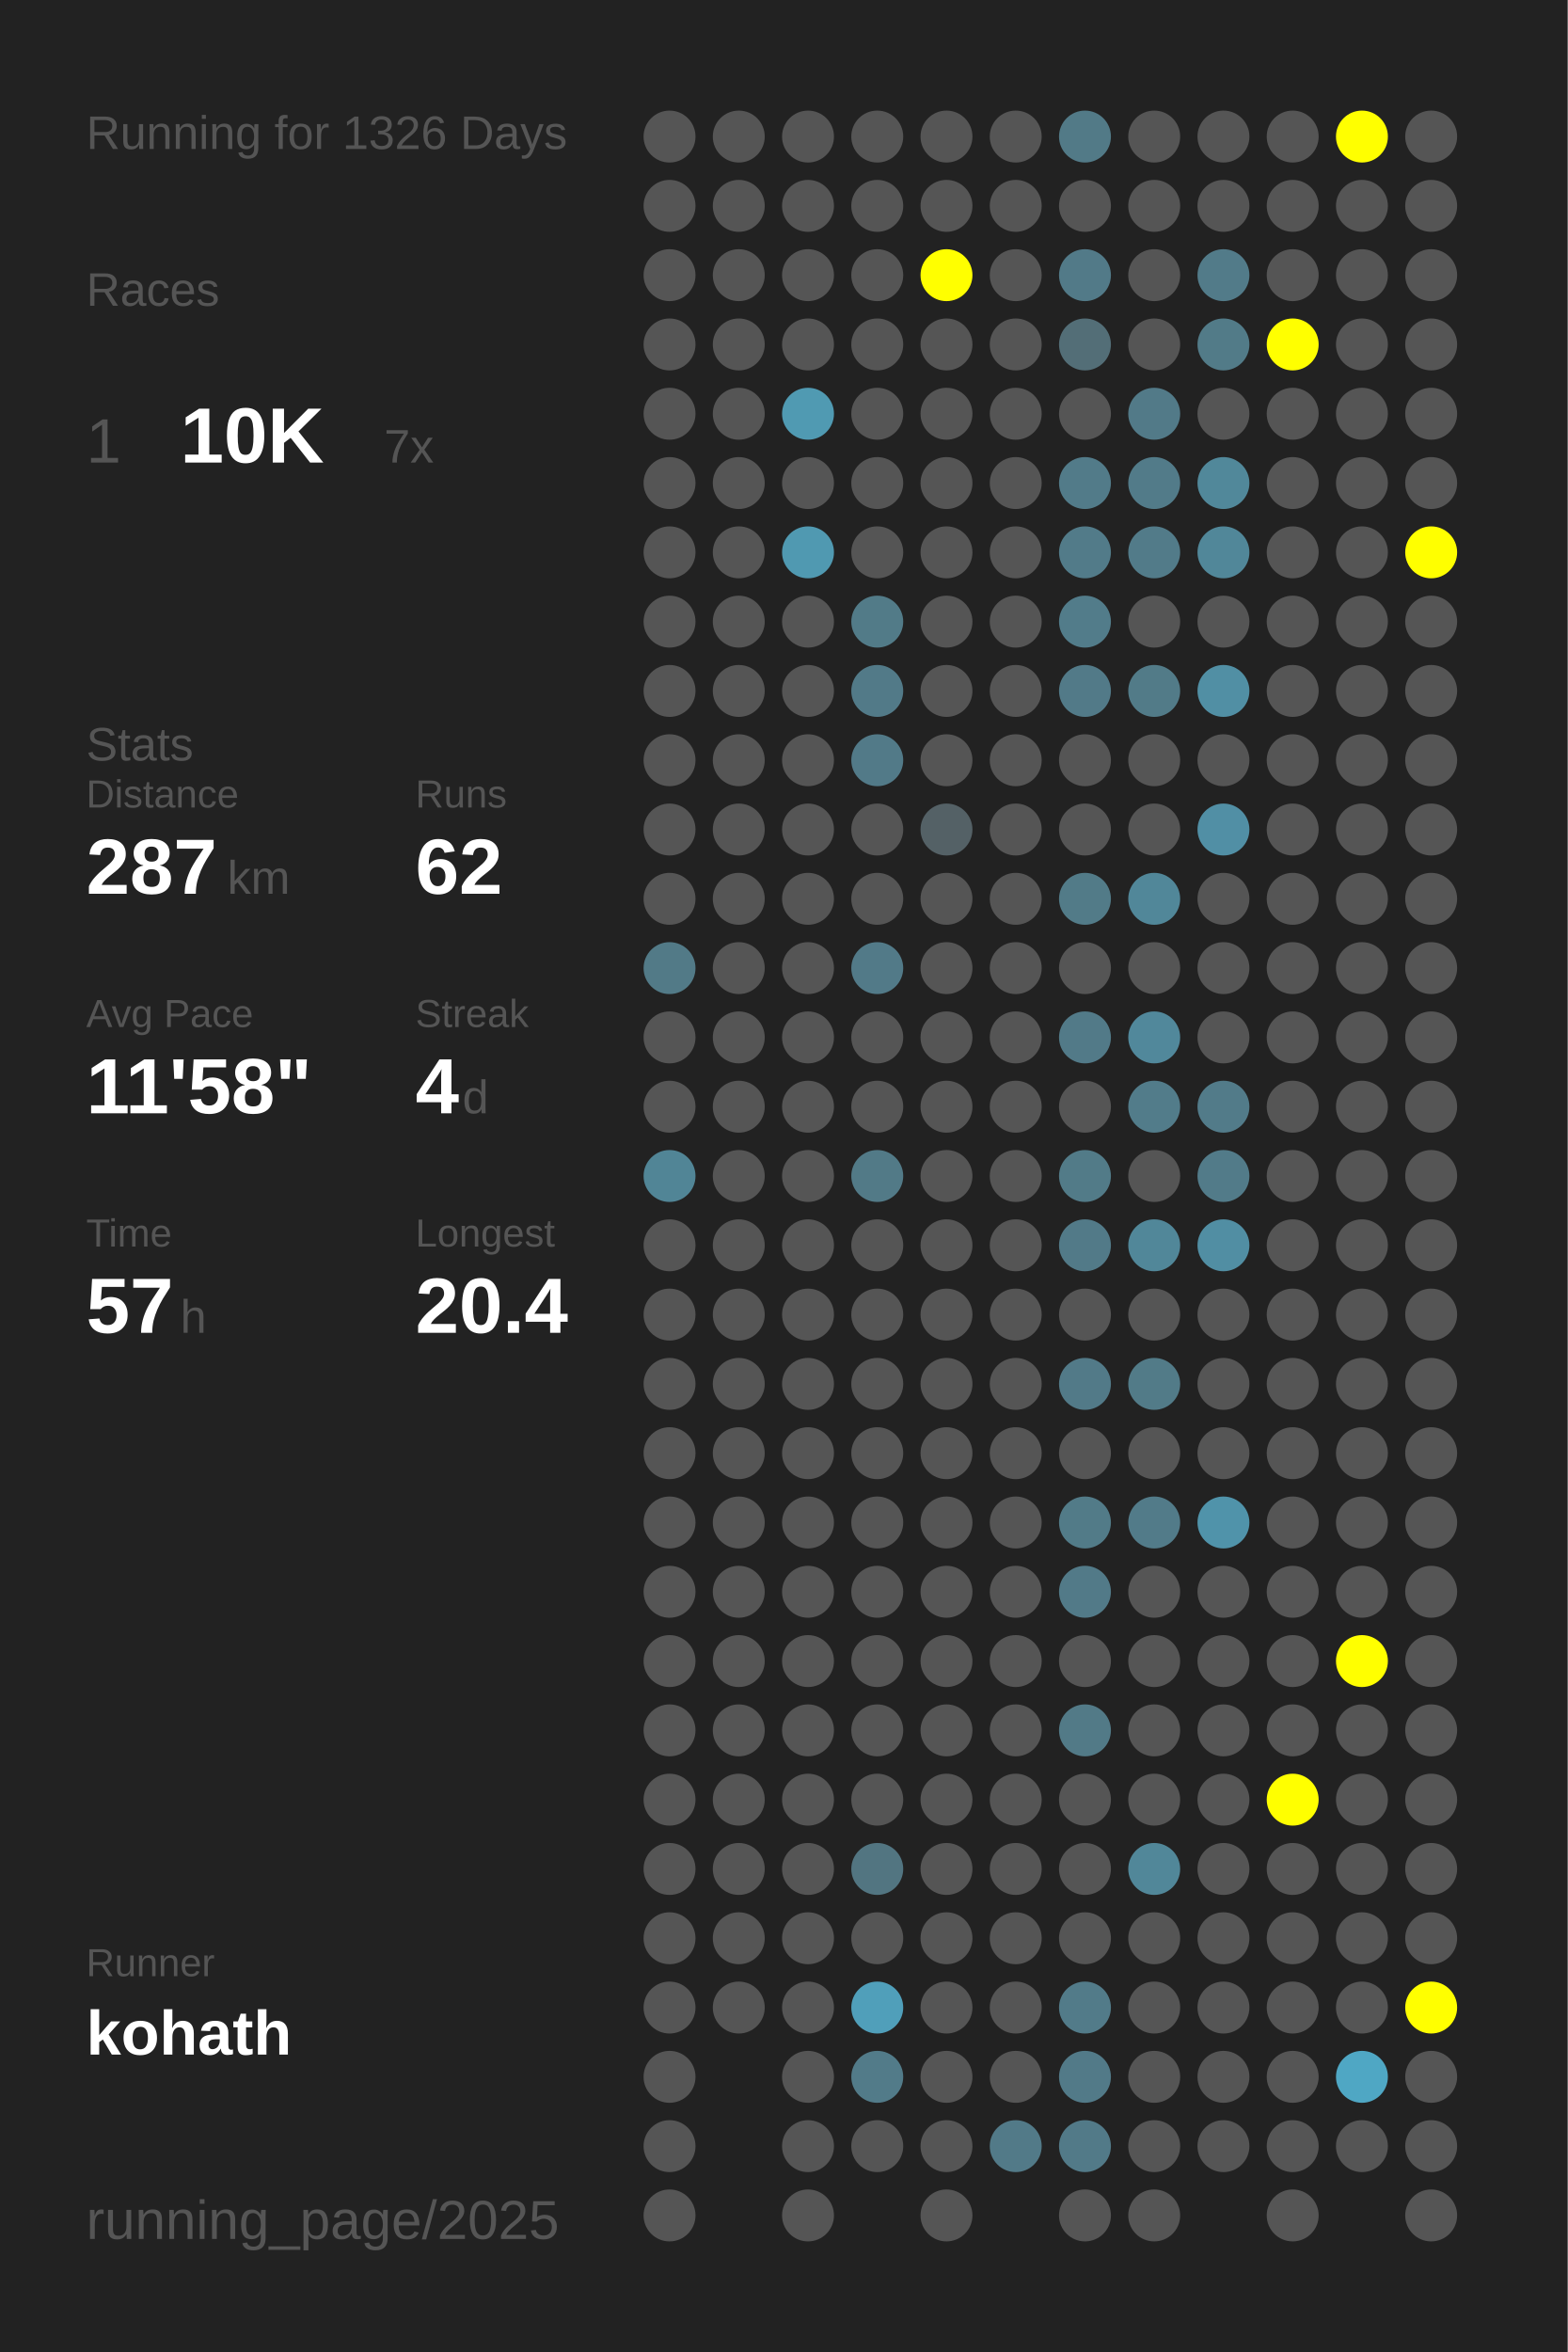
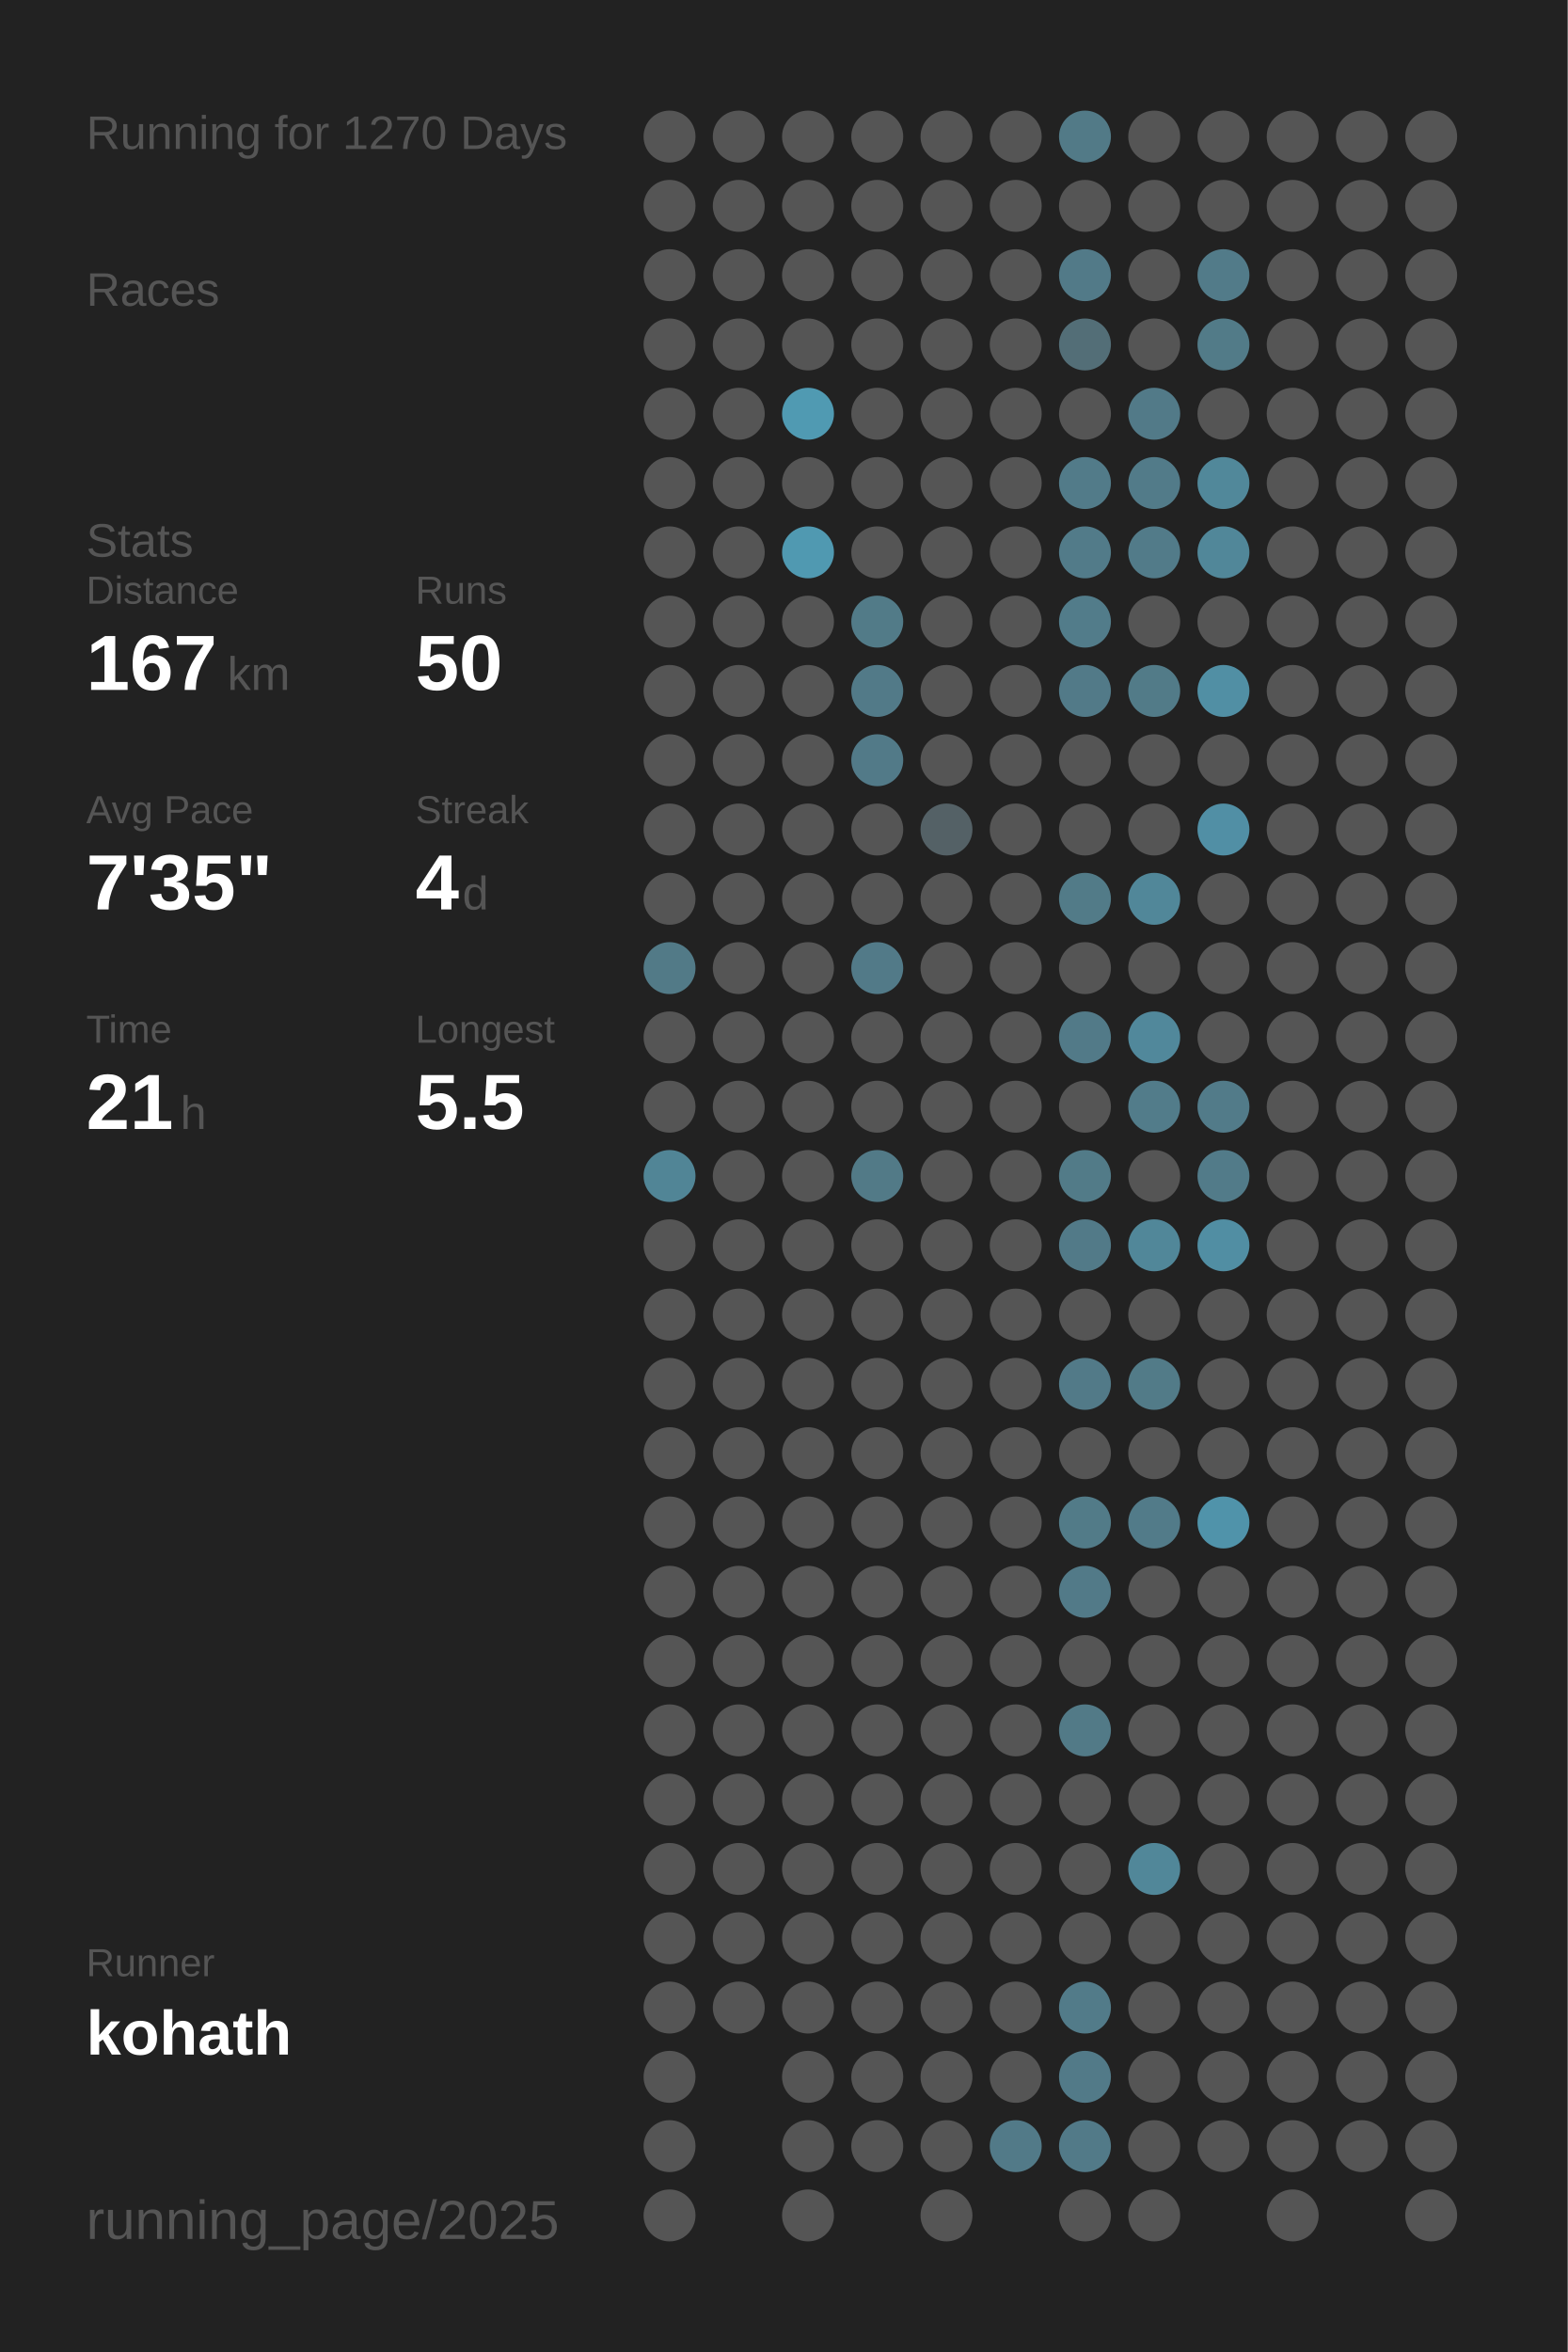
<svg xmlns="http://www.w3.org/2000/svg" baseProfile="full" height="300mm" version="1.1" viewBox="0,0,200,300" width="200mm">
  <defs />
  <rect fill="#222222" height="300" width="200" x="0" y="0" />
-   <text fill="#555555" style="font-size:6px; font-family:Arial;" x="11" y="19">Running for 1326 Days</text>
+   <text fill="#555555" style="font-size:6px; font-family:Arial;" x="11" y="19">Running for 1270 Days</text>
  <text fill="#555555" style="font-size:6px; font-family:Arial;" x="11" y="39">Races</text>
-   <text fill="#555555" style="font-size:8px; font-family:Arial;" x="11" y="59">1</text>
-   <text fill="#FFFFFF" style="font-size:10px; font-family:Arial; font-weight:bold;" x="23" y="59">10K</text>
-   <text fill="#555555" style="font-size:6px; font-family:Arial;" x="49" y="59">7x</text>
-   <text fill="#555555" style="font-size:6px; font-family:Arial;" x="11" y="97">Stats</text>
-   <text fill="#555555" style="font-size:5px; font-family:Arial;" x="11" y="103">Distance</text>
-   <text fill="#FFFFFF" style="font-size:10px; font-family:Arial; font-weight:bold;" x="11" y="114">287</text>
-   <text fill="#555555" style="font-size:6px; font-family:Arial;" x="29" y="114">km</text>
-   <text fill="#555555" style="font-size:5px; font-family:Arial;" x="53" y="103">Runs</text>
-   <text fill="#FFFFFF" style="font-size:10px; font-family:Arial; font-weight:bold;" x="53" y="114">62</text>
-   <text fill="#555555" style="font-size:5px; font-family:Arial;" x="11" y="131">Avg Pace</text>
-   <text fill="#FFFFFF" style="font-size:10px; font-family:Arial; font-weight:bold;" x="11" y="142">11'58"</text>
-   <text fill="#555555" style="font-size:5px; font-family:Arial;" x="53" y="131">Streak</text>
-   <text fill="#FFFFFF" style="font-size:10px; font-family:Arial; font-weight:bold;" x="53" y="142">4</text>
-   <text fill="#555555" style="font-size:6px; font-family:Arial;" x="59" y="142">d</text>
-   <text fill="#555555" style="font-size:5px; font-family:Arial;" x="11" y="159">Time</text>
-   <text fill="#FFFFFF" style="font-size:10px; font-family:Arial; font-weight:bold;" x="11" y="170">57</text>
-   <text fill="#555555" style="font-size:6px; font-family:Arial;" x="23" y="170">h</text>
-   <text fill="#555555" style="font-size:5px; font-family:Arial;" x="53" y="159">Longest</text>
-   <text fill="#FFFFFF" style="font-size:10px; font-family:Arial; font-weight:bold;" x="53" y="170">20.4</text>
+   <text fill="#555555" style="font-size:6px; font-family:Arial;" x="11" y="71">Stats</text>
+   <text fill="#555555" style="font-size:5px; font-family:Arial;" x="11" y="77">Distance</text>
+   <text fill="#FFFFFF" style="font-size:10px; font-family:Arial; font-weight:bold;" x="11" y="88">167</text>
+   <text fill="#555555" style="font-size:6px; font-family:Arial;" x="29" y="88">km</text>
+   <text fill="#555555" style="font-size:5px; font-family:Arial;" x="53" y="77">Runs</text>
+   <text fill="#FFFFFF" style="font-size:10px; font-family:Arial; font-weight:bold;" x="53" y="88">50</text>
+   <text fill="#555555" style="font-size:5px; font-family:Arial;" x="11" y="105">Avg Pace</text>
+   <text fill="#FFFFFF" style="font-size:10px; font-family:Arial; font-weight:bold;" x="11" y="116">7'35"</text>
+   <text fill="#555555" style="font-size:5px; font-family:Arial;" x="53" y="105">Streak</text>
+   <text fill="#FFFFFF" style="font-size:10px; font-family:Arial; font-weight:bold;" x="53" y="116">4</text>
+   <text fill="#555555" style="font-size:6px; font-family:Arial;" x="59" y="116">d</text>
+   <text fill="#555555" style="font-size:5px; font-family:Arial;" x="11" y="133">Time</text>
+   <text fill="#FFFFFF" style="font-size:10px; font-family:Arial; font-weight:bold;" x="11" y="144">21</text>
+   <text fill="#555555" style="font-size:6px; font-family:Arial;" x="23" y="144">h</text>
+   <text fill="#555555" style="font-size:5px; font-family:Arial;" x="53" y="133">Longest</text>
+   <text fill="#FFFFFF" style="font-size:10px; font-family:Arial; font-weight:bold;" x="53" y="144">5.5</text>
  <text fill="#555555" style="font-size:5px; font-family:Arial;" x="11" y="252.065">Runner</text>
  <text fill="#FFFFFF" style="font-size:8px; font-family:Arial; font-weight:bold;" x="11" y="262.065">kohath</text>
  <text fill="#555555" style="font-size:7px; font-family:Arial;" x="11" y="285.581">running_page/2025</text>
  <circle cx="85.417" cy="17.419" fill="#555555" r="3.312" />
  <circle cx="85.417" cy="26.258" fill="#555555" r="3.312" />
  <circle cx="85.417" cy="35.097" fill="#555555" r="3.312" />
  <circle cx="85.417" cy="43.935" fill="#555555" r="3.312" />
  <circle cx="85.417" cy="52.774" fill="#555555" r="3.312" />
  <circle cx="85.417" cy="61.613" fill="#555555" r="3.312" />
  <circle cx="85.417" cy="70.452" fill="#555555" r="3.312" />
  <circle cx="85.417" cy="79.29" fill="#555555" r="3.312" />
  <circle cx="85.417" cy="88.129" fill="#555555" r="3.312" />
  <circle cx="85.417" cy="96.968" fill="#555555" r="3.312" />
  <circle cx="85.417" cy="105.806" fill="#555555" r="3.312" />
  <circle cx="85.417" cy="114.645" fill="#555555" r="3.312" />
  <circle cx="85.417" cy="123.484" fill="#527a87" r="3.312" />
  <circle cx="85.417" cy="132.323" fill="#555555" r="3.312" />
  <circle cx="85.417" cy="141.161" fill="#555555" r="3.312" />
  <circle cx="85.417" cy="150" fill="#518596" r="3.312" />
  <circle cx="85.417" cy="158.839" fill="#555555" r="3.312" />
  <circle cx="85.417" cy="167.677" fill="#555555" r="3.312" />
  <circle cx="85.417" cy="176.516" fill="#555555" r="3.312" />
  <circle cx="85.417" cy="185.355" fill="#555555" r="3.312" />
  <circle cx="85.417" cy="194.194" fill="#555555" r="3.312" />
  <circle cx="85.417" cy="203.032" fill="#555555" r="3.312" />
  <circle cx="85.417" cy="211.871" fill="#555555" r="3.312" />
  <circle cx="85.417" cy="220.71" fill="#555555" r="3.312" />
  <circle cx="85.417" cy="229.548" fill="#555555" r="3.312" />
  <circle cx="85.417" cy="238.387" fill="#555555" r="3.312" />
  <circle cx="85.417" cy="247.226" fill="#555555" r="3.312" />
  <circle cx="85.417" cy="256.065" fill="#555555" r="3.312" />
  <circle cx="85.417" cy="264.903" fill="#555555" r="3.312" />
  <circle cx="85.417" cy="273.742" fill="#555555" r="3.312" />
  <circle cx="85.417" cy="282.581" fill="#555555" r="3.312" />
  <circle cx="94.25" cy="17.419" fill="#555555" r="3.312" />
  <circle cx="94.25" cy="26.258" fill="#555555" r="3.312" />
  <circle cx="94.25" cy="35.097" fill="#555555" r="3.312" />
  <circle cx="94.25" cy="43.935" fill="#555555" r="3.312" />
  <circle cx="94.25" cy="52.774" fill="#555555" r="3.312" />
  <circle cx="94.25" cy="61.613" fill="#555555" r="3.312" />
  <circle cx="94.25" cy="70.452" fill="#555555" r="3.312" />
  <circle cx="94.25" cy="79.29" fill="#555555" r="3.312" />
  <circle cx="94.25" cy="88.129" fill="#555555" r="3.312" />
  <circle cx="94.25" cy="96.968" fill="#555555" r="3.312" />
  <circle cx="94.25" cy="105.806" fill="#555555" r="3.312" />
  <circle cx="94.25" cy="114.645" fill="#555555" r="3.312" />
  <circle cx="94.25" cy="123.484" fill="#555555" r="3.312" />
  <circle cx="94.25" cy="132.323" fill="#555555" r="3.312" />
  <circle cx="94.25" cy="141.161" fill="#555555" r="3.312" />
  <circle cx="94.25" cy="150" fill="#555555" r="3.312" />
  <circle cx="94.25" cy="158.839" fill="#555555" r="3.312" />
  <circle cx="94.25" cy="167.677" fill="#555555" r="3.312" />
  <circle cx="94.25" cy="176.516" fill="#555555" r="3.312" />
  <circle cx="94.25" cy="185.355" fill="#555555" r="3.312" />
  <circle cx="94.25" cy="194.194" fill="#555555" r="3.312" />
  <circle cx="94.25" cy="203.032" fill="#555555" r="3.312" />
  <circle cx="94.25" cy="211.871" fill="#555555" r="3.312" />
  <circle cx="94.25" cy="220.71" fill="#555555" r="3.312" />
  <circle cx="94.25" cy="229.548" fill="#555555" r="3.312" />
  <circle cx="94.25" cy="238.387" fill="#555555" r="3.312" />
  <circle cx="94.25" cy="247.226" fill="#555555" r="3.312" />
  <circle cx="94.25" cy="256.065" fill="#555555" r="3.312" />
  <circle cx="103.083" cy="17.419" fill="#555555" r="3.312" />
  <circle cx="103.083" cy="26.258" fill="#555555" r="3.312" />
  <circle cx="103.083" cy="35.097" fill="#555555" r="3.312" />
  <circle cx="103.083" cy="43.935" fill="#555555" r="3.312" />
  <circle cx="103.083" cy="52.774" fill="#509ab2" r="3.312" />
  <circle cx="103.083" cy="61.613" fill="#555555" r="3.312" />
  <circle cx="103.083" cy="70.452" fill="#5099b1" r="3.312" />
  <circle cx="103.083" cy="79.29" fill="#555555" r="3.312" />
  <circle cx="103.083" cy="88.129" fill="#555555" r="3.312" />
  <circle cx="103.083" cy="96.968" fill="#555555" r="3.312" />
  <circle cx="103.083" cy="105.806" fill="#555555" r="3.312" />
  <circle cx="103.083" cy="114.645" fill="#555555" r="3.312" />
  <circle cx="103.083" cy="123.484" fill="#555555" r="3.312" />
  <circle cx="103.083" cy="132.323" fill="#555555" r="3.312" />
  <circle cx="103.083" cy="141.161" fill="#555555" r="3.312" />
  <circle cx="103.083" cy="150" fill="#555555" r="3.312" />
  <circle cx="103.083" cy="158.839" fill="#555555" r="3.312" />
  <circle cx="103.083" cy="167.677" fill="#555555" r="3.312" />
  <circle cx="103.083" cy="176.516" fill="#555555" r="3.312" />
  <circle cx="103.083" cy="185.355" fill="#555555" r="3.312" />
  <circle cx="103.083" cy="194.194" fill="#555555" r="3.312" />
  <circle cx="103.083" cy="203.032" fill="#555555" r="3.312" />
  <circle cx="103.083" cy="211.871" fill="#555555" r="3.312" />
  <circle cx="103.083" cy="220.71" fill="#555555" r="3.312" />
  <circle cx="103.083" cy="229.548" fill="#555555" r="3.312" />
  <circle cx="103.083" cy="238.387" fill="#555555" r="3.312" />
  <circle cx="103.083" cy="247.226" fill="#555555" r="3.312" />
  <circle cx="103.083" cy="256.065" fill="#555555" r="3.312" />
  <circle cx="103.083" cy="264.903" fill="#555555" r="3.312" />
  <circle cx="103.083" cy="273.742" fill="#555555" r="3.312" />
  <circle cx="103.083" cy="282.581" fill="#555555" r="3.312" />
  <circle cx="111.917" cy="17.419" fill="#555555" r="3.312" />
  <circle cx="111.917" cy="26.258" fill="#555555" r="3.312" />
  <circle cx="111.917" cy="35.097" fill="#555555" r="3.312" />
  <circle cx="111.917" cy="43.935" fill="#555555" r="3.312" />
  <circle cx="111.917" cy="52.774" fill="#555555" r="3.312" />
  <circle cx="111.917" cy="61.613" fill="#555555" r="3.312" />
  <circle cx="111.917" cy="70.452" fill="#555555" r="3.312" />
  <circle cx="111.917" cy="79.29" fill="#527b88" r="3.312" />
  <circle cx="111.917" cy="88.129" fill="#527a88" r="3.312" />
  <circle cx="111.917" cy="96.968" fill="#527a88" r="3.312" />
  <circle cx="111.917" cy="105.806" fill="#555555" r="3.312" />
  <circle cx="111.917" cy="114.645" fill="#555555" r="3.312" />
  <circle cx="111.917" cy="123.484" fill="#527a88" r="3.312" />
  <circle cx="111.917" cy="132.323" fill="#555555" r="3.312" />
  <circle cx="111.917" cy="141.161" fill="#555555" r="3.312" />
  <circle cx="111.917" cy="150" fill="#527a87" r="3.312" />
  <circle cx="111.917" cy="158.839" fill="#555555" r="3.312" />
  <circle cx="111.917" cy="167.677" fill="#555555" r="3.312" />
  <circle cx="111.917" cy="176.516" fill="#555555" r="3.312" />
  <circle cx="111.917" cy="185.355" fill="#555555" r="3.312" />
  <circle cx="111.917" cy="194.194" fill="#555555" r="3.312" />
  <circle cx="111.917" cy="203.032" fill="#555555" r="3.312" />
  <circle cx="111.917" cy="211.871" fill="#555555" r="3.312" />
  <circle cx="111.917" cy="220.71" fill="#555555" r="3.312" />
  <circle cx="111.917" cy="229.548" fill="#555555" r="3.312" />
-   <circle cx="111.917" cy="238.387" fill="#527581" r="3.312" />
+   <circle cx="111.917" cy="238.387" fill="#555555" r="3.312" />
  <circle cx="111.917" cy="247.226" fill="#555555" r="3.312" />
-   <circle cx="111.917" cy="256.065" fill="#509fba" r="3.312" />
-   <circle cx="111.917" cy="264.903" fill="#527b89" r="3.312" />
+   <circle cx="111.917" cy="256.065" fill="#555555" r="3.312" />
+   <circle cx="111.917" cy="264.903" fill="#555555" r="3.312" />
  <circle cx="111.917" cy="273.742" fill="#555555" r="3.312" />
  <circle cx="120.75" cy="17.419" fill="#555555" r="3.312" />
  <circle cx="120.75" cy="26.258" fill="#555555" r="3.312" />
-   <circle cx="120.75" cy="35.097" fill="#FFFF00" r="3.312" />
+   <circle cx="120.75" cy="35.097" fill="#555555" r="3.312" />
  <circle cx="120.75" cy="43.935" fill="#555555" r="3.312" />
  <circle cx="120.75" cy="52.774" fill="#555555" r="3.312" />
  <circle cx="120.75" cy="61.613" fill="#555555" r="3.312" />
  <circle cx="120.75" cy="70.452" fill="#555555" r="3.312" />
  <circle cx="120.75" cy="79.29" fill="#555555" r="3.312" />
  <circle cx="120.75" cy="88.129" fill="#555555" r="3.312" />
  <circle cx="120.75" cy="96.968" fill="#555555" r="3.312" />
  <circle cx="120.75" cy="105.806" fill="#546166" r="3.312" />
  <circle cx="120.75" cy="114.645" fill="#555555" r="3.312" />
  <circle cx="120.75" cy="123.484" fill="#555555" r="3.312" />
  <circle cx="120.75" cy="132.323" fill="#555555" r="3.312" />
  <circle cx="120.75" cy="141.161" fill="#555555" r="3.312" />
  <circle cx="120.75" cy="150" fill="#555555" r="3.312" />
  <circle cx="120.75" cy="158.839" fill="#555555" r="3.312" />
  <circle cx="120.75" cy="167.677" fill="#555555" r="3.312" />
  <circle cx="120.75" cy="176.516" fill="#555555" r="3.312" />
  <circle cx="120.75" cy="185.355" fill="#555555" r="3.312" />
  <circle cx="120.75" cy="194.194" fill="#555555" r="3.312" />
  <circle cx="120.75" cy="203.032" fill="#555555" r="3.312" />
  <circle cx="120.75" cy="211.871" fill="#555555" r="3.312" />
  <circle cx="120.75" cy="220.71" fill="#555555" r="3.312" />
  <circle cx="120.75" cy="229.548" fill="#555555" r="3.312" />
  <circle cx="120.75" cy="238.387" fill="#555555" r="3.312" />
  <circle cx="120.75" cy="247.226" fill="#555555" r="3.312" />
  <circle cx="120.75" cy="256.065" fill="#555555" r="3.312" />
  <circle cx="120.75" cy="264.903" fill="#555555" r="3.312" />
  <circle cx="120.75" cy="273.742" fill="#555555" r="3.312" />
  <circle cx="120.75" cy="282.581" fill="#555555" r="3.312" />
  <circle cx="129.583" cy="17.419" fill="#555555" r="3.312" />
  <circle cx="129.583" cy="26.258" fill="#555555" r="3.312" />
  <circle cx="129.583" cy="35.097" fill="#555555" r="3.312" />
  <circle cx="129.583" cy="43.935" fill="#555555" r="3.312" />
  <circle cx="129.583" cy="52.774" fill="#555555" r="3.312" />
  <circle cx="129.583" cy="61.613" fill="#555555" r="3.312" />
  <circle cx="129.583" cy="70.452" fill="#555555" r="3.312" />
  <circle cx="129.583" cy="79.29" fill="#555555" r="3.312" />
  <circle cx="129.583" cy="88.129" fill="#555555" r="3.312" />
  <circle cx="129.583" cy="96.968" fill="#555555" r="3.312" />
  <circle cx="129.583" cy="105.806" fill="#555555" r="3.312" />
  <circle cx="129.583" cy="114.645" fill="#555555" r="3.312" />
  <circle cx="129.583" cy="123.484" fill="#555555" r="3.312" />
  <circle cx="129.583" cy="132.323" fill="#555555" r="3.312" />
  <circle cx="129.583" cy="141.161" fill="#555555" r="3.312" />
  <circle cx="129.583" cy="150" fill="#555555" r="3.312" />
  <circle cx="129.583" cy="158.839" fill="#555555" r="3.312" />
  <circle cx="129.583" cy="167.677" fill="#555555" r="3.312" />
  <circle cx="129.583" cy="176.516" fill="#555555" r="3.312" />
  <circle cx="129.583" cy="185.355" fill="#555555" r="3.312" />
  <circle cx="129.583" cy="194.194" fill="#555555" r="3.312" />
  <circle cx="129.583" cy="203.032" fill="#555555" r="3.312" />
  <circle cx="129.583" cy="211.871" fill="#555555" r="3.312" />
  <circle cx="129.583" cy="220.71" fill="#555555" r="3.312" />
  <circle cx="129.583" cy="229.548" fill="#555555" r="3.312" />
  <circle cx="129.583" cy="238.387" fill="#555555" r="3.312" />
  <circle cx="129.583" cy="247.226" fill="#555555" r="3.312" />
  <circle cx="129.583" cy="256.065" fill="#555555" r="3.312" />
  <circle cx="129.583" cy="264.903" fill="#555555" r="3.312" />
  <circle cx="129.583" cy="273.742" fill="#527a88" r="3.312" />
  <circle cx="138.417" cy="17.419" fill="#527a87" r="3.312" />
  <circle cx="138.417" cy="26.258" fill="#555555" r="3.312" />
  <circle cx="138.417" cy="35.097" fill="#527a88" r="3.312" />
  <circle cx="138.417" cy="43.935" fill="#536e77" r="3.312" />
  <circle cx="138.417" cy="52.774" fill="#555555" r="3.312" />
  <circle cx="138.417" cy="61.613" fill="#527b89" r="3.312" />
  <circle cx="138.417" cy="70.452" fill="#527b89" r="3.312" />
  <circle cx="138.417" cy="79.29" fill="#527c8a" r="3.312" />
  <circle cx="138.417" cy="88.129" fill="#527a88" r="3.312" />
  <circle cx="138.417" cy="96.968" fill="#555555" r="3.312" />
  <circle cx="138.417" cy="105.806" fill="#555555" r="3.312" />
  <circle cx="138.417" cy="114.645" fill="#527b88" r="3.312" />
  <circle cx="138.417" cy="123.484" fill="#555555" r="3.312" />
  <circle cx="138.417" cy="132.323" fill="#527a88" r="3.312" />
  <circle cx="138.417" cy="141.161" fill="#555555" r="3.312" />
  <circle cx="138.417" cy="150" fill="#527b88" r="3.312" />
  <circle cx="138.417" cy="158.839" fill="#527a88" r="3.312" />
  <circle cx="138.417" cy="167.677" fill="#555555" r="3.312" />
  <circle cx="138.417" cy="176.516" fill="#527a88" r="3.312" />
  <circle cx="138.417" cy="185.355" fill="#555555" r="3.312" />
  <circle cx="138.417" cy="194.194" fill="#527b88" r="3.312" />
  <circle cx="138.417" cy="203.032" fill="#527a88" r="3.312" />
  <circle cx="138.417" cy="211.871" fill="#555555" r="3.312" />
  <circle cx="138.417" cy="220.71" fill="#527a87" r="3.312" />
  <circle cx="138.417" cy="229.548" fill="#555555" r="3.312" />
  <circle cx="138.417" cy="238.387" fill="#555555" r="3.312" />
  <circle cx="138.417" cy="247.226" fill="#555555" r="3.312" />
  <circle cx="138.417" cy="256.065" fill="#527b89" r="3.312" />
  <circle cx="138.417" cy="264.903" fill="#527a88" r="3.312" />
  <circle cx="138.417" cy="273.742" fill="#527a88" r="3.312" />
  <circle cx="138.417" cy="282.581" fill="#555555" r="3.312" />
  <circle cx="147.25" cy="17.419" fill="#555555" r="3.312" />
  <circle cx="147.25" cy="26.258" fill="#555555" r="3.312" />
  <circle cx="147.25" cy="35.097" fill="#555555" r="3.312" />
  <circle cx="147.25" cy="43.935" fill="#555555" r="3.312" />
  <circle cx="147.25" cy="52.774" fill="#527a88" r="3.312" />
  <circle cx="147.25" cy="61.613" fill="#527b89" r="3.312" />
  <circle cx="147.25" cy="70.452" fill="#527b89" r="3.312" />
  <circle cx="147.25" cy="79.29" fill="#555555" r="3.312" />
  <circle cx="147.25" cy="88.129" fill="#527b88" r="3.312" />
  <circle cx="147.25" cy="96.968" fill="#555555" r="3.312" />
  <circle cx="147.25" cy="105.806" fill="#555555" r="3.312" />
  <circle cx="147.25" cy="114.645" fill="#518799" r="3.312" />
  <circle cx="147.25" cy="123.484" fill="#555555" r="3.312" />
  <circle cx="147.25" cy="132.323" fill="#51889b" r="3.312" />
  <circle cx="147.25" cy="141.161" fill="#527c8a" r="3.312" />
  <circle cx="147.25" cy="150" fill="#555555" r="3.312" />
  <circle cx="147.25" cy="158.839" fill="#518799" r="3.312" />
  <circle cx="147.25" cy="167.677" fill="#555555" r="3.312" />
  <circle cx="147.25" cy="176.516" fill="#527b88" r="3.312" />
  <circle cx="147.25" cy="185.355" fill="#555555" r="3.312" />
  <circle cx="147.25" cy="194.194" fill="#527b89" r="3.312" />
  <circle cx="147.25" cy="203.032" fill="#555555" r="3.312" />
  <circle cx="147.25" cy="211.871" fill="#555555" r="3.312" />
  <circle cx="147.25" cy="220.71" fill="#555555" r="3.312" />
  <circle cx="147.25" cy="229.548" fill="#555555" r="3.312" />
  <circle cx="147.25" cy="238.387" fill="#518799" r="3.312" />
  <circle cx="147.25" cy="247.226" fill="#555555" r="3.312" />
  <circle cx="147.25" cy="256.065" fill="#555555" r="3.312" />
  <circle cx="147.25" cy="264.903" fill="#555555" r="3.312" />
  <circle cx="147.25" cy="273.742" fill="#555555" r="3.312" />
  <circle cx="147.25" cy="282.581" fill="#555555" r="3.312" />
  <circle cx="156.083" cy="17.419" fill="#555555" r="3.312" />
  <circle cx="156.083" cy="26.258" fill="#555555" r="3.312" />
  <circle cx="156.083" cy="35.097" fill="#527b89" r="3.312" />
  <circle cx="156.083" cy="43.935" fill="#527b88" r="3.312" />
  <circle cx="156.083" cy="52.774" fill="#555555" r="3.312" />
  <circle cx="156.083" cy="61.613" fill="#51889a" r="3.312" />
  <circle cx="156.083" cy="70.452" fill="#518799" r="3.312" />
  <circle cx="156.083" cy="79.29" fill="#555555" r="3.312" />
  <circle cx="156.083" cy="88.129" fill="#518fa4" r="3.312" />
  <circle cx="156.083" cy="96.968" fill="#555555" r="3.312" />
  <circle cx="156.083" cy="105.806" fill="#518fa5" r="3.312" />
  <circle cx="156.083" cy="114.645" fill="#555555" r="3.312" />
  <circle cx="156.083" cy="123.484" fill="#555555" r="3.312" />
  <circle cx="156.083" cy="132.323" fill="#555555" r="3.312" />
  <circle cx="156.083" cy="141.161" fill="#527b89" r="3.312" />
  <circle cx="156.083" cy="150" fill="#527b89" r="3.312" />
  <circle cx="156.083" cy="158.839" fill="#518ea3" r="3.312" />
  <circle cx="156.083" cy="167.677" fill="#555555" r="3.312" />
  <circle cx="156.083" cy="176.516" fill="#555555" r="3.312" />
  <circle cx="156.083" cy="185.355" fill="#555555" r="3.312" />
  <circle cx="156.083" cy="194.194" fill="#5093aa" r="3.312" />
  <circle cx="156.083" cy="203.032" fill="#555555" r="3.312" />
  <circle cx="156.083" cy="211.871" fill="#555555" r="3.312" />
  <circle cx="156.083" cy="220.71" fill="#555555" r="3.312" />
  <circle cx="156.083" cy="229.548" fill="#555555" r="3.312" />
  <circle cx="156.083" cy="238.387" fill="#555555" r="3.312" />
  <circle cx="156.083" cy="247.226" fill="#555555" r="3.312" />
  <circle cx="156.083" cy="256.065" fill="#555555" r="3.312" />
  <circle cx="156.083" cy="264.903" fill="#555555" r="3.312" />
  <circle cx="156.083" cy="273.742" fill="#555555" r="3.312" />
  <circle cx="164.917" cy="17.419" fill="#555555" r="3.312" />
  <circle cx="164.917" cy="26.258" fill="#555555" r="3.312" />
  <circle cx="164.917" cy="35.097" fill="#555555" r="3.312" />
-   <circle cx="164.917" cy="43.935" fill="#FFFF00" r="3.312" />
+   <circle cx="164.917" cy="43.935" fill="#555555" r="3.312" />
  <circle cx="164.917" cy="52.774" fill="#555555" r="3.312" />
  <circle cx="164.917" cy="61.613" fill="#555555" r="3.312" />
  <circle cx="164.917" cy="70.452" fill="#555555" r="3.312" />
  <circle cx="164.917" cy="79.29" fill="#555555" r="3.312" />
  <circle cx="164.917" cy="88.129" fill="#555555" r="3.312" />
  <circle cx="164.917" cy="96.968" fill="#555555" r="3.312" />
  <circle cx="164.917" cy="105.806" fill="#555555" r="3.312" />
  <circle cx="164.917" cy="114.645" fill="#555555" r="3.312" />
  <circle cx="164.917" cy="123.484" fill="#555555" r="3.312" />
  <circle cx="164.917" cy="132.323" fill="#555555" r="3.312" />
  <circle cx="164.917" cy="141.161" fill="#555555" r="3.312" />
  <circle cx="164.917" cy="150" fill="#555555" r="3.312" />
  <circle cx="164.917" cy="158.839" fill="#555555" r="3.312" />
  <circle cx="164.917" cy="167.677" fill="#555555" r="3.312" />
  <circle cx="164.917" cy="176.516" fill="#555555" r="3.312" />
  <circle cx="164.917" cy="185.355" fill="#555555" r="3.312" />
  <circle cx="164.917" cy="194.194" fill="#555555" r="3.312" />
  <circle cx="164.917" cy="203.032" fill="#555555" r="3.312" />
  <circle cx="164.917" cy="211.871" fill="#555555" r="3.312" />
  <circle cx="164.917" cy="220.71" fill="#555555" r="3.312" />
-   <circle cx="164.917" cy="229.548" fill="#FFFF00" r="3.312" />
+   <circle cx="164.917" cy="229.548" fill="#555555" r="3.312" />
  <circle cx="164.917" cy="238.387" fill="#555555" r="3.312" />
  <circle cx="164.917" cy="247.226" fill="#555555" r="3.312" />
  <circle cx="164.917" cy="256.065" fill="#555555" r="3.312" />
  <circle cx="164.917" cy="264.903" fill="#555555" r="3.312" />
  <circle cx="164.917" cy="273.742" fill="#555555" r="3.312" />
  <circle cx="164.917" cy="282.581" fill="#555555" r="3.312" />
-   <circle cx="173.75" cy="17.419" fill="#FFFF00" r="3.312" />
+   <circle cx="173.75" cy="17.419" fill="#555555" r="3.312" />
  <circle cx="173.75" cy="26.258" fill="#555555" r="3.312" />
  <circle cx="173.75" cy="35.097" fill="#555555" r="3.312" />
  <circle cx="173.75" cy="43.935" fill="#555555" r="3.312" />
  <circle cx="173.75" cy="52.774" fill="#555555" r="3.312" />
  <circle cx="173.75" cy="61.613" fill="#555555" r="3.312" />
  <circle cx="173.75" cy="70.452" fill="#555555" r="3.312" />
  <circle cx="173.75" cy="79.29" fill="#555555" r="3.312" />
  <circle cx="173.75" cy="88.129" fill="#555555" r="3.312" />
  <circle cx="173.75" cy="96.968" fill="#555555" r="3.312" />
  <circle cx="173.75" cy="105.806" fill="#555555" r="3.312" />
  <circle cx="173.75" cy="114.645" fill="#555555" r="3.312" />
  <circle cx="173.75" cy="123.484" fill="#555555" r="3.312" />
  <circle cx="173.75" cy="132.323" fill="#555555" r="3.312" />
  <circle cx="173.75" cy="141.161" fill="#555555" r="3.312" />
  <circle cx="173.75" cy="150" fill="#555555" r="3.312" />
  <circle cx="173.75" cy="158.839" fill="#555555" r="3.312" />
  <circle cx="173.75" cy="167.677" fill="#555555" r="3.312" />
  <circle cx="173.75" cy="176.516" fill="#555555" r="3.312" />
  <circle cx="173.75" cy="185.355" fill="#555555" r="3.312" />
  <circle cx="173.75" cy="194.194" fill="#555555" r="3.312" />
  <circle cx="173.75" cy="203.032" fill="#555555" r="3.312" />
-   <circle cx="173.75" cy="211.871" fill="#FFFF00" r="3.312" />
+   <circle cx="173.75" cy="211.871" fill="#555555" r="3.312" />
  <circle cx="173.75" cy="220.71" fill="#555555" r="3.312" />
  <circle cx="173.75" cy="229.548" fill="#555555" r="3.312" />
  <circle cx="173.75" cy="238.387" fill="#555555" r="3.312" />
  <circle cx="173.75" cy="247.226" fill="#555555" r="3.312" />
  <circle cx="173.75" cy="256.065" fill="#555555" r="3.312" />
-   <circle cx="173.75" cy="264.903" fill="#4fa7c4" r="3.312" />
+   <circle cx="173.75" cy="264.903" fill="#555555" r="3.312" />
  <circle cx="173.75" cy="273.742" fill="#555555" r="3.312" />
  <circle cx="182.583" cy="17.419" fill="#555555" r="3.312" />
  <circle cx="182.583" cy="26.258" fill="#555555" r="3.312" />
  <circle cx="182.583" cy="35.097" fill="#555555" r="3.312" />
  <circle cx="182.583" cy="43.935" fill="#555555" r="3.312" />
  <circle cx="182.583" cy="52.774" fill="#555555" r="3.312" />
  <circle cx="182.583" cy="61.613" fill="#555555" r="3.312" />
-   <circle cx="182.583" cy="70.452" fill="#FFFF00" r="3.312" />
+   <circle cx="182.583" cy="70.452" fill="#555555" r="3.312" />
  <circle cx="182.583" cy="79.29" fill="#555555" r="3.312" />
  <circle cx="182.583" cy="88.129" fill="#555555" r="3.312" />
  <circle cx="182.583" cy="96.968" fill="#555555" r="3.312" />
  <circle cx="182.583" cy="105.806" fill="#555555" r="3.312" />
  <circle cx="182.583" cy="114.645" fill="#555555" r="3.312" />
  <circle cx="182.583" cy="123.484" fill="#555555" r="3.312" />
  <circle cx="182.583" cy="132.323" fill="#555555" r="3.312" />
  <circle cx="182.583" cy="141.161" fill="#555555" r="3.312" />
  <circle cx="182.583" cy="150" fill="#555555" r="3.312" />
  <circle cx="182.583" cy="158.839" fill="#555555" r="3.312" />
  <circle cx="182.583" cy="167.677" fill="#555555" r="3.312" />
  <circle cx="182.583" cy="176.516" fill="#555555" r="3.312" />
  <circle cx="182.583" cy="185.355" fill="#555555" r="3.312" />
  <circle cx="182.583" cy="194.194" fill="#555555" r="3.312" />
  <circle cx="182.583" cy="203.032" fill="#555555" r="3.312" />
  <circle cx="182.583" cy="211.871" fill="#555555" r="3.312" />
  <circle cx="182.583" cy="220.71" fill="#555555" r="3.312" />
  <circle cx="182.583" cy="229.548" fill="#555555" r="3.312" />
  <circle cx="182.583" cy="238.387" fill="#555555" r="3.312" />
  <circle cx="182.583" cy="247.226" fill="#555555" r="3.312" />
-   <circle cx="182.583" cy="256.065" fill="#FFFF00" r="3.312" />
+   <circle cx="182.583" cy="256.065" fill="#555555" r="3.312" />
  <circle cx="182.583" cy="264.903" fill="#555555" r="3.312" />
  <circle cx="182.583" cy="273.742" fill="#555555" r="3.312" />
  <circle cx="182.583" cy="282.581" fill="#555555" r="3.312" />
</svg>
